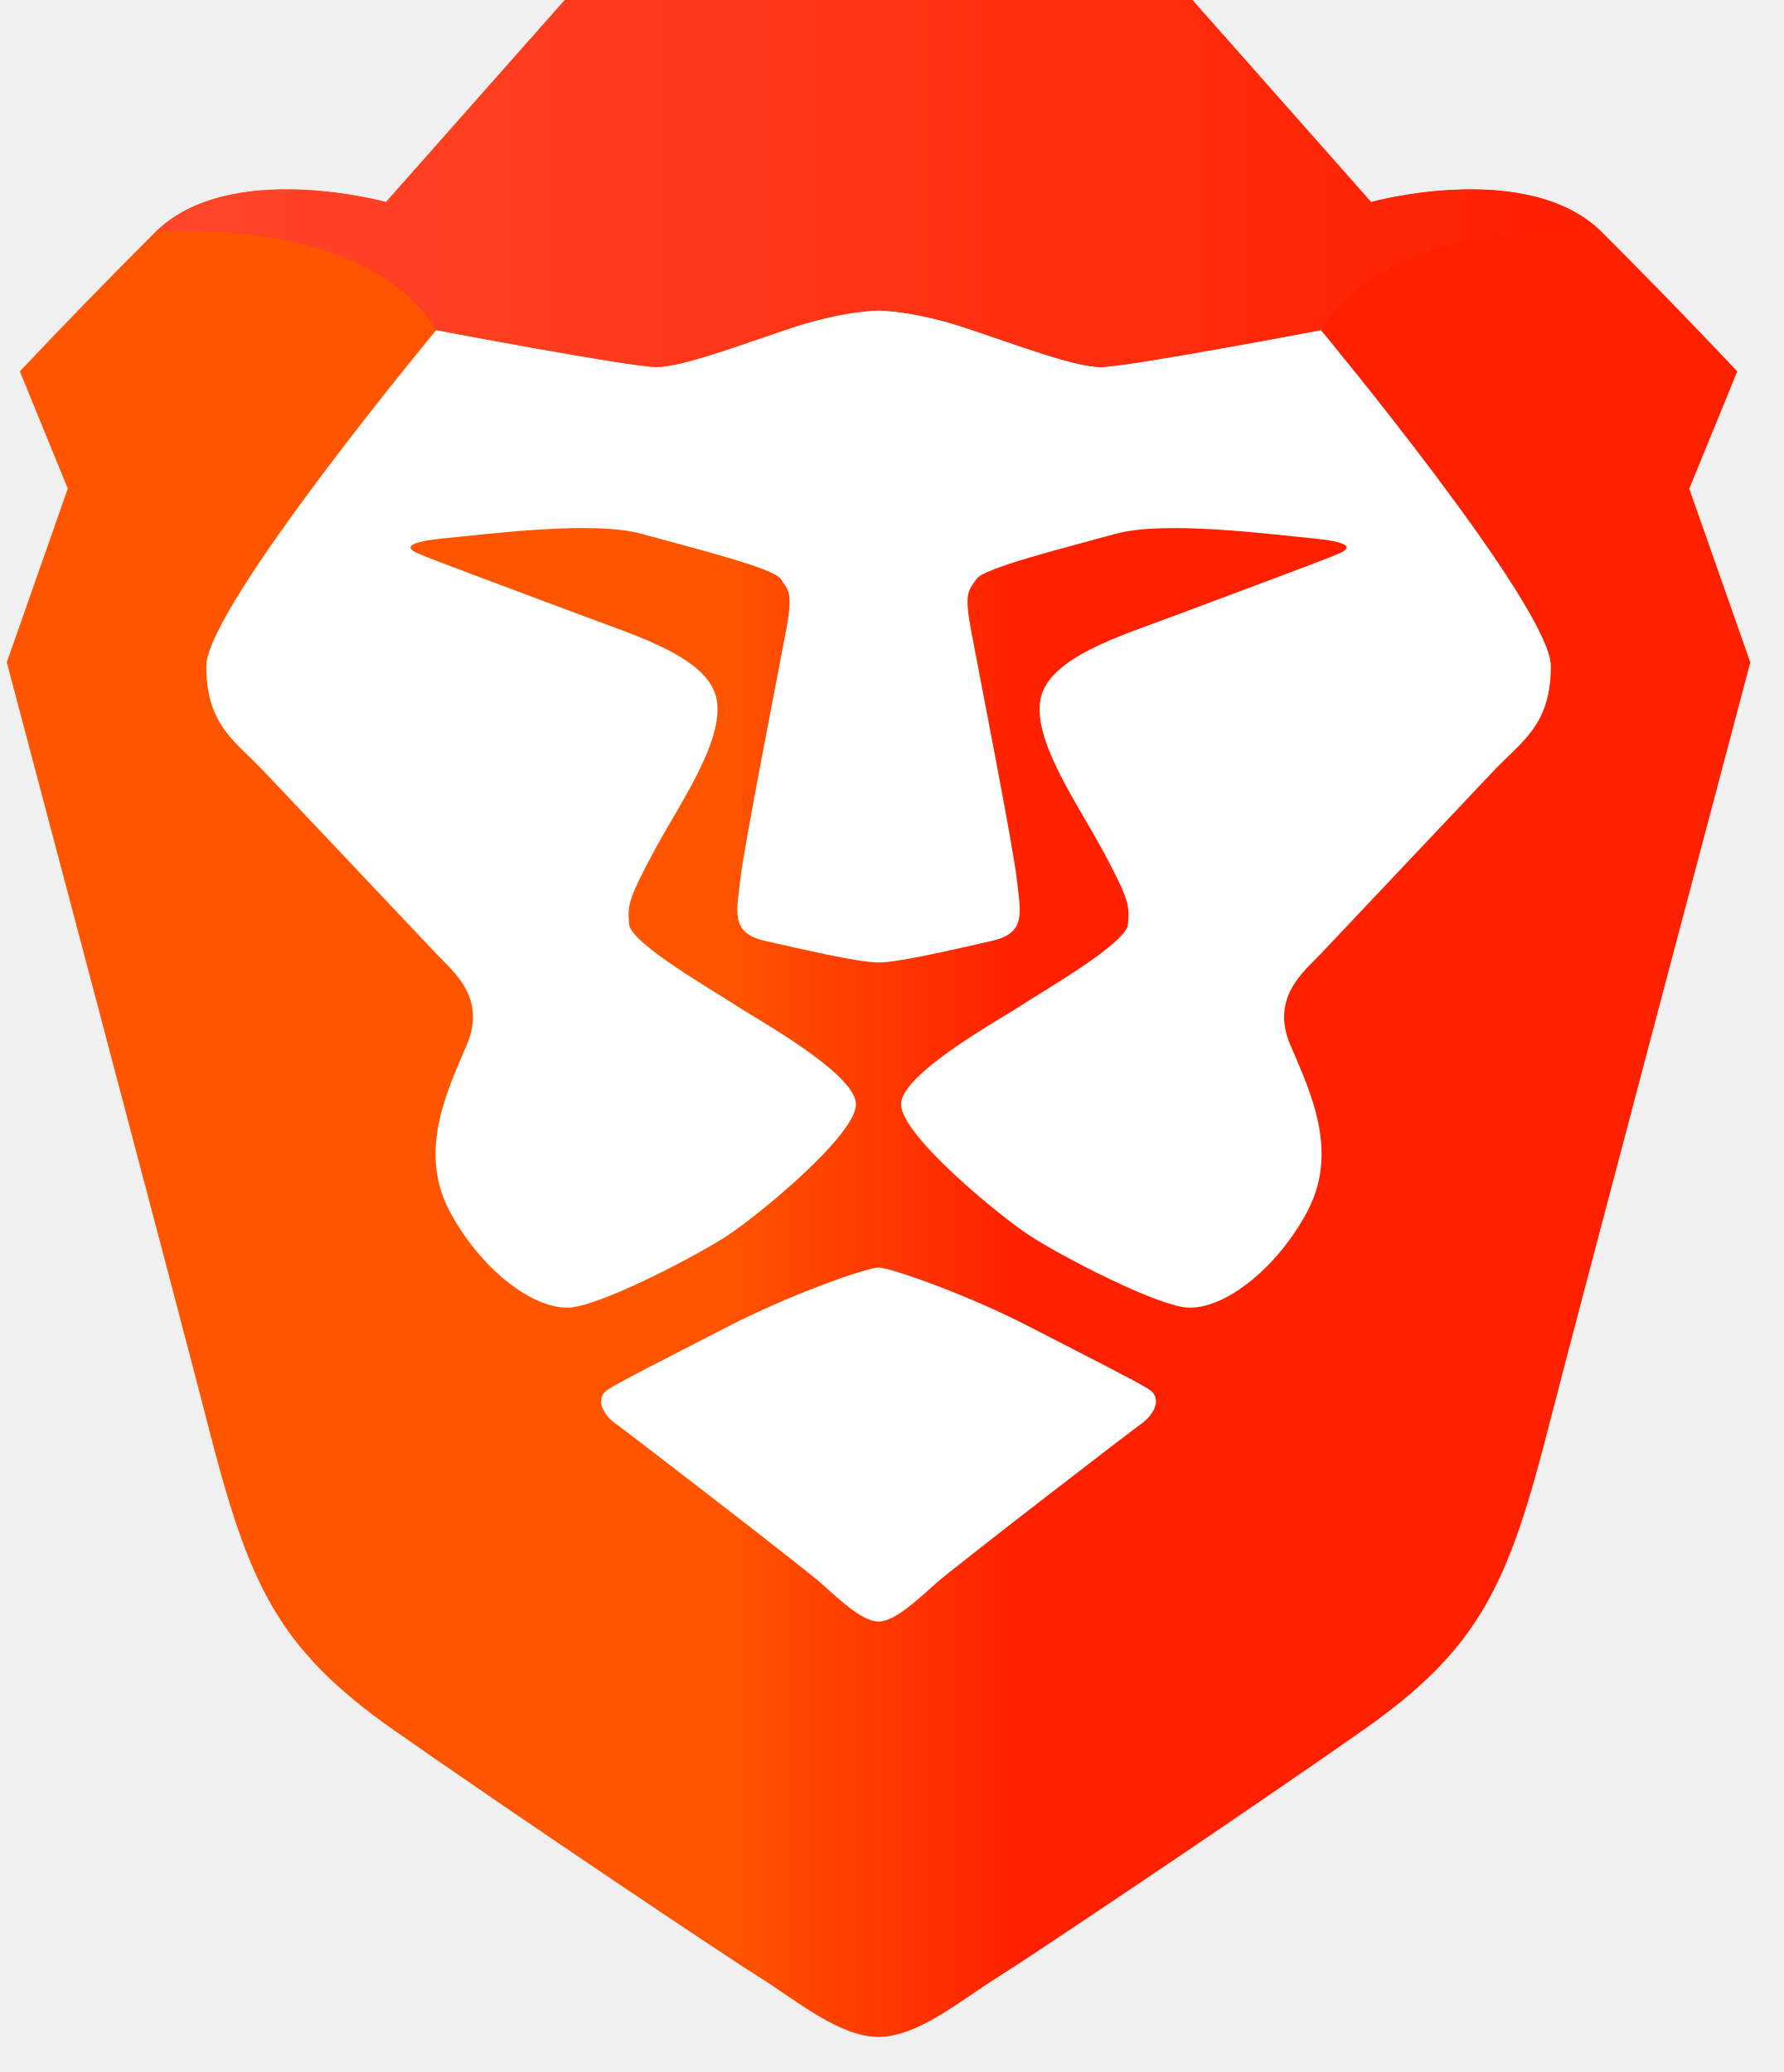
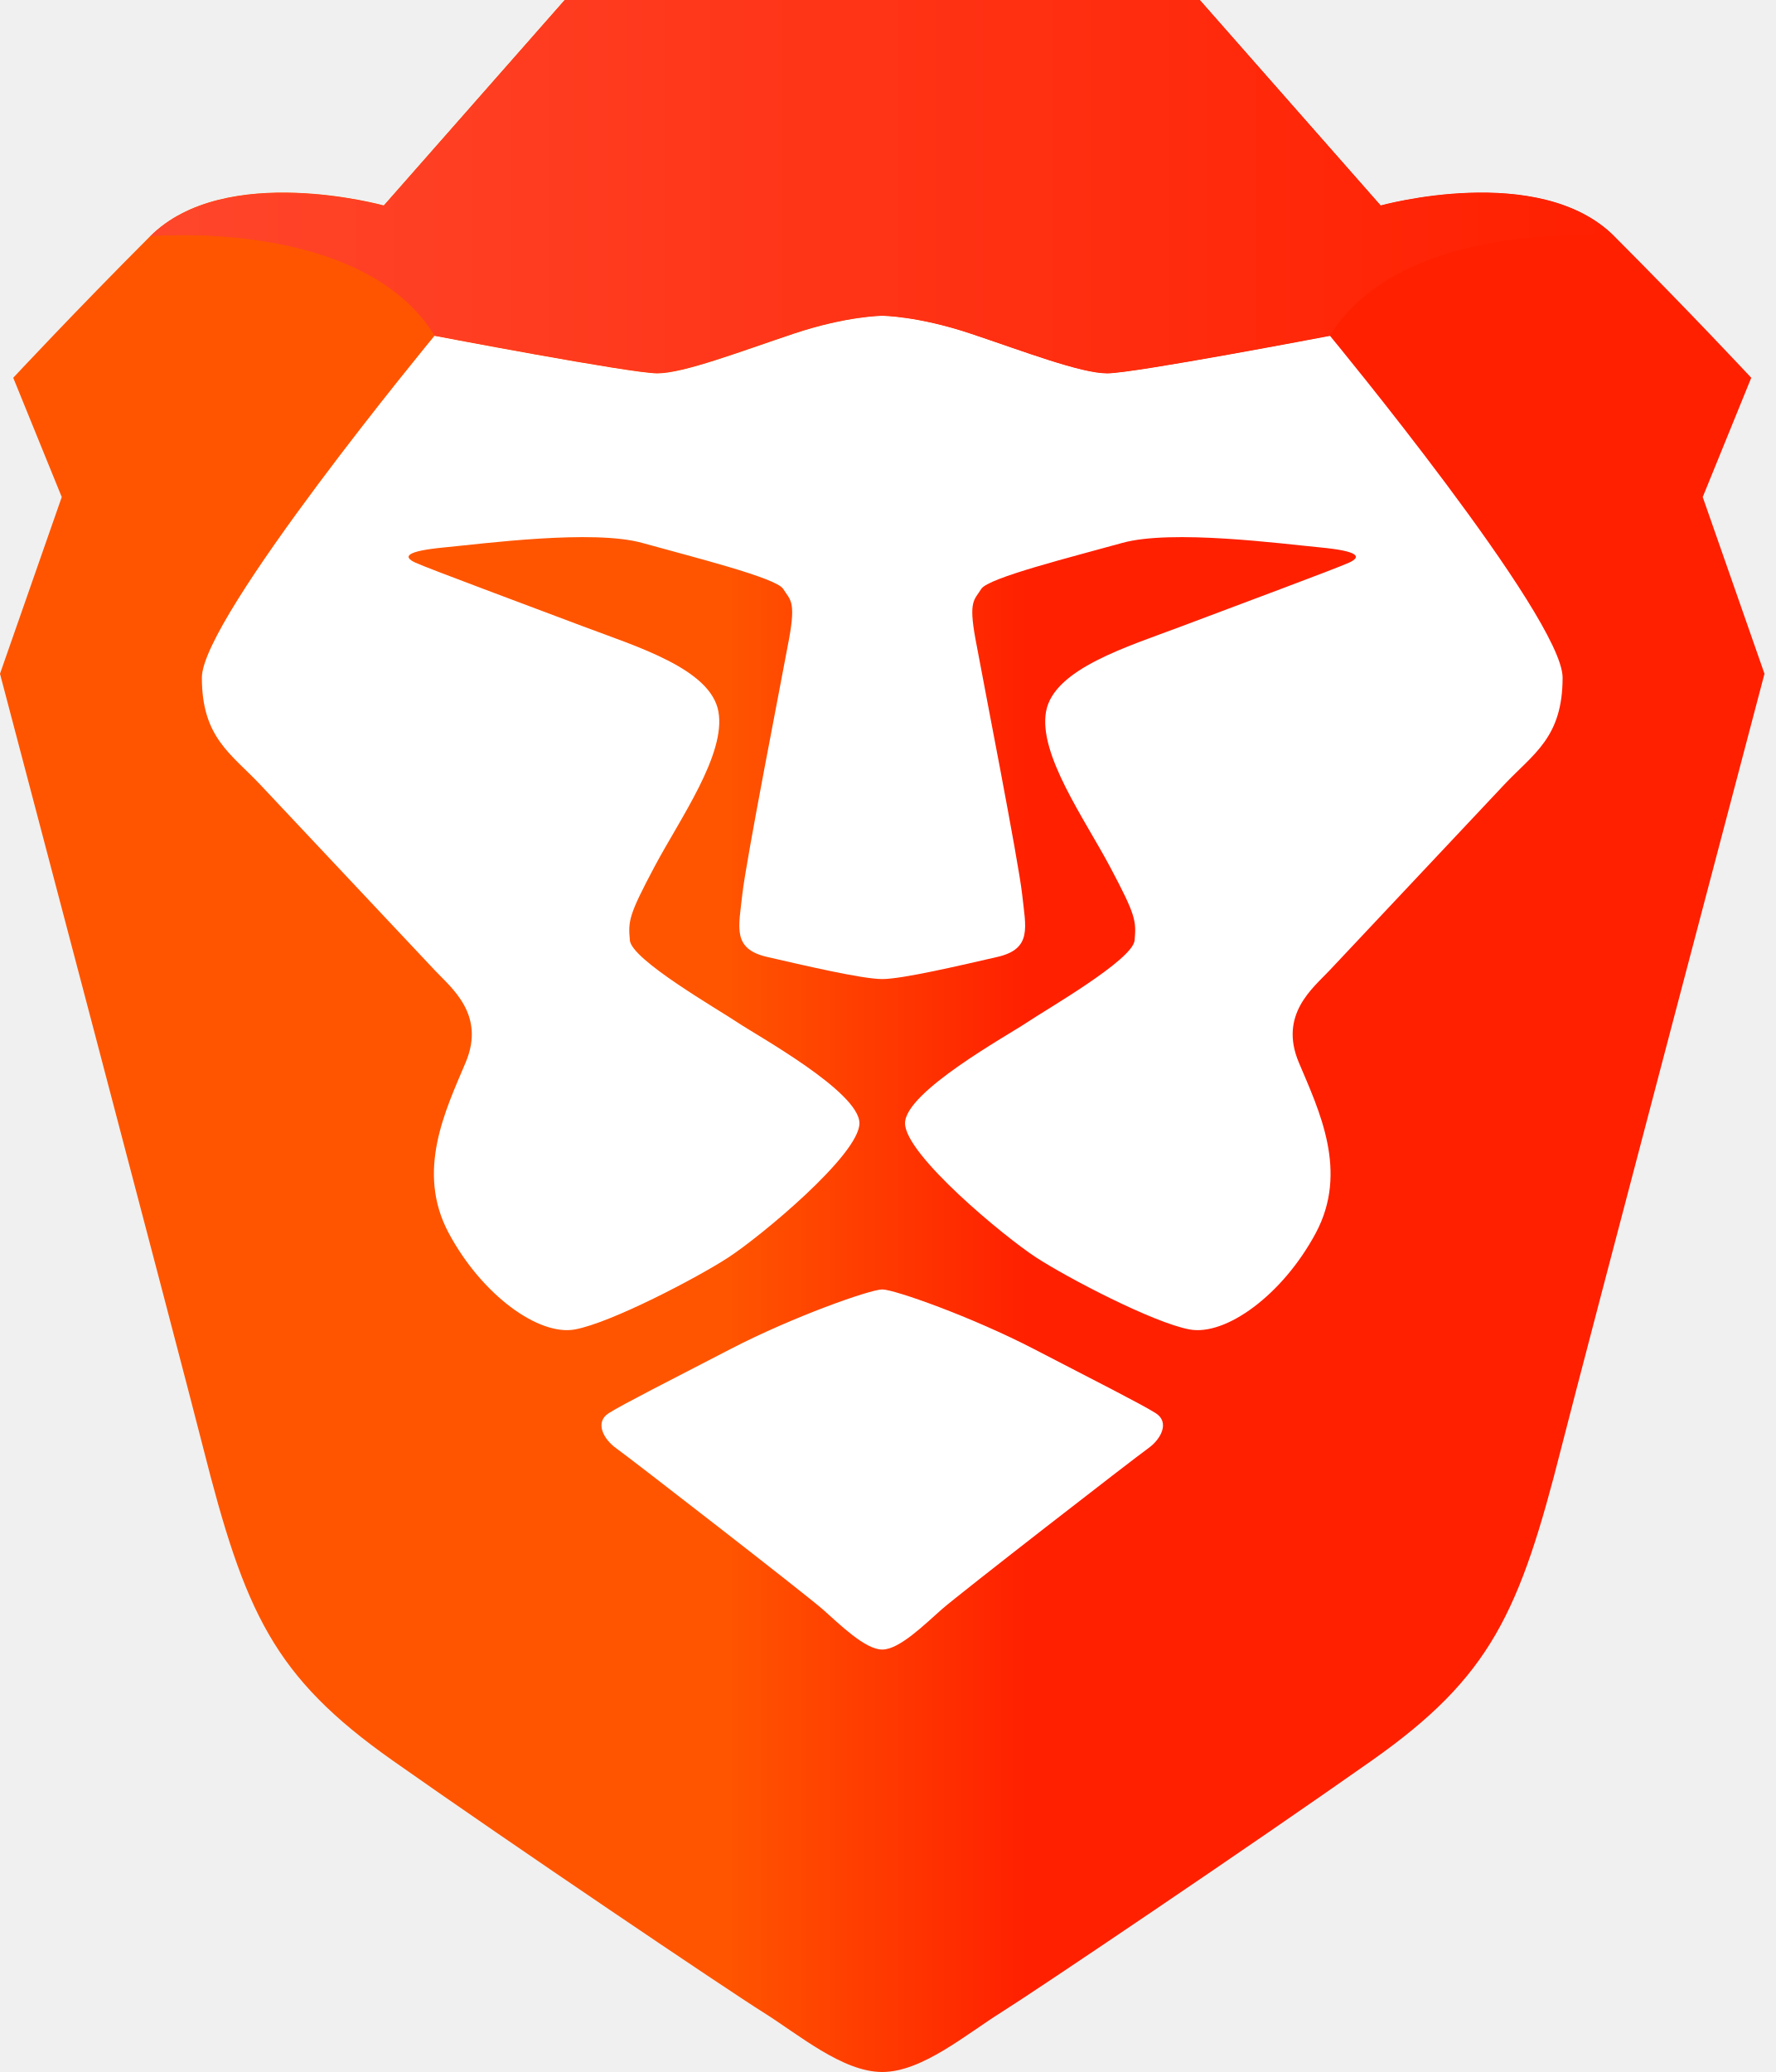
- <svg xmlns="http://www.w3.org/2000/svg" width="37" height="43" fill="none">
-   <path fill-rule="evenodd" clip-rule="evenodd" d="m35.05 10.14.994-2.433s-1.266-1.352-2.803-2.884c-1.538-1.532-4.793-.63-4.793-.63L24.74 0H11.717L8.009 4.192s-3.256-.901-4.793.631A130.906 130.906 0 0 0 .412 7.707l.995 2.433-1.266 3.605S3.865 27.801 4.3 29.517c.86 3.38 1.447 4.687 3.889 6.4 2.442 1.712 6.873 4.686 7.597 5.136.723.451 1.627 1.219 2.441 1.219.814 0 1.719-.768 2.442-1.219.723-.45 5.155-3.424 7.597-5.137 2.442-1.712 3.03-3.019 3.889-6.399.436-1.716 4.16-15.771 4.16-15.771l-1.267-3.606Z" fill="url(#a)" />
-   <path fill-rule="evenodd" clip-rule="evenodd" d="M27.407 6.851s4.77 5.746 4.77 6.973c0 1.228-.6 1.553-1.203 2.19L27.398 19.8c-.339.358-1.043.9-.629 1.878.415.977 1.026 2.22.346 3.481-.68 1.261-1.844 2.103-2.59 1.964-.746-.14-2.498-1.052-3.143-1.469-.644-.416-2.687-2.095-2.687-2.737 0-.642 2.112-1.795 2.502-2.057.39-.262 2.169-1.276 2.205-1.674.036-.398.023-.515-.502-1.498-.525-.984-1.47-2.297-1.313-3.17.157-.873 1.682-1.327 2.77-1.736 1.088-.41 3.183-1.183 3.444-1.303.262-.12.195-.235-.598-.31-.793-.075-3.043-.373-4.057-.09-1.014.28-2.747.71-2.887.937-.14.227-.265.235-.12 1.019.144.784.886 4.546.958 5.214.072.669.213 1.11-.51 1.275-.723.165-1.94.451-2.359.451-.418 0-1.635-.286-2.358-.45-.724-.166-.583-.607-.51-1.276.072-.668.814-4.43.958-5.214.144-.784.02-.792-.12-1.02-.14-.227-1.873-.655-2.888-.937-1.014-.282-3.264.016-4.056.09-.793.076-.86.19-.6.31.263.12 2.358.894 3.446 1.304 1.088.41 2.612.863 2.77 1.736.157.873-.788 2.186-1.313 3.17-.525.983-.54 1.1-.503 1.498.037.398 1.816 1.412 2.206 1.674.39.262 2.5 1.415 2.5 2.057 0 .642-2.042 2.32-2.686 2.737-.644.417-2.396 1.33-3.143 1.469-.746.139-1.91-.703-2.59-1.964-.68-1.26-.068-2.504.346-3.481.414-.977-.29-1.52-.628-1.878l-3.576-3.784c-.604-.639-1.203-.963-1.203-2.19 0-1.228 4.769-6.974 4.769-6.974s4.024.766 4.567.766c.543 0 1.718-.45 2.803-.811 1.086-.36 1.81-.363 1.81-.363s.723.002 1.808.363c1.085.36 2.26.811 2.803.811.543 0 4.567-.766 4.567-.766Zm-3.575 21.977c.295.185.115.532-.154.721-.268.19-3.883 2.979-4.233 3.287-.351.308-.866.817-1.217.817-.35 0-.866-.509-1.216-.817-.351-.308-3.965-3.097-4.234-3.287-.27-.189-.45-.536-.154-.72.295-.185 1.219-.65 2.494-1.307 1.274-.657 2.862-1.216 3.11-1.216.248 0 1.836.56 3.11 1.216 1.275.658 2.199 1.122 2.494 1.306Z" fill="#fff" />
-   <mask id="b" style="mask-type:alpha" maskUnits="userSpaceOnUse" x="3" y="0" width="31" height="8">
-     <path d="M28.447 4.192 24.74 0H11.716L8.009 4.192s-3.256-.901-4.793.63c0 0 4.34-.39 5.833 2.029 0 0 4.024.766 4.567.766.542 0 1.718-.45 2.803-.811 1.086-.36 1.81-.364 1.81-.364s.723.003 1.808.364c1.085.36 2.26.81 2.803.81.543 0 4.567-.765 4.567-.765 1.493-2.419 5.834-2.028 5.834-2.028-1.538-1.532-4.794-.631-4.794-.631Z" fill="#fff" />
+ <svg xmlns="http://www.w3.org/2000/svg" width="114" height="133" viewBox="0 0 114 133" fill="none">
+   <path fill-rule="evenodd" clip-rule="evenodd" d="M109.304 31.905L112.419 24.249C112.419 24.249 108.454 19.995 103.64 15.175C98.827 10.354 88.632 13.19 88.632 13.19L77.022 0H56.634H36.246L24.636 13.19C24.636 13.19 14.442 10.354 9.628 15.175C4.814 19.995 0.85 24.249 0.85 24.249L3.964 31.905L0 43.248C0 43.248 11.66 87.471 13.026 92.871C15.716 103.505 17.557 107.616 25.202 113.004C32.848 118.392 46.723 127.749 48.989 129.167C51.254 130.585 54.086 133 56.634 133C59.183 133 62.014 130.585 64.28 129.167C66.545 127.749 80.421 118.392 88.066 113.004C95.712 107.616 97.552 103.505 100.242 92.871C101.608 87.471 113.268 43.248 113.268 43.248L109.304 31.905Z" fill="url(#paint0_linear_16_201)" />
+   <path fill-rule="evenodd" clip-rule="evenodd" d="M85.375 21.555C85.375 21.555 100.309 39.632 100.309 43.496C100.309 47.359 98.43 48.379 96.541 50.387C94.653 52.396 86.404 61.168 85.344 62.294C84.285 63.42 82.08 65.128 83.377 68.203C84.674 71.277 86.588 75.188 84.46 79.156C82.331 83.124 78.686 85.772 76.349 85.334C74.013 84.896 68.527 82.025 66.509 80.713C64.492 79.402 58.097 74.121 58.097 72.1C58.097 70.08 64.707 66.452 65.928 65.627C67.15 64.803 72.72 61.613 72.834 60.361C72.948 59.108 72.904 58.741 71.26 55.647C69.617 52.552 66.656 48.423 67.149 45.676C67.642 42.928 72.416 41.5 75.823 40.212C79.23 38.923 85.789 36.49 86.609 36.112C87.428 35.733 87.217 35.373 84.734 35.137C82.252 34.901 75.208 33.965 72.032 34.852C68.856 35.738 63.431 37.087 62.991 37.802C62.552 38.517 62.164 38.541 62.616 41.008C63.067 43.475 65.39 55.313 65.616 57.415C65.841 59.518 66.283 60.908 64.019 61.426C61.755 61.944 57.943 62.845 56.634 62.845C55.324 62.845 51.513 61.944 49.248 61.426C46.984 60.908 47.425 59.518 47.651 57.415C47.877 55.313 50.2 43.475 50.652 41.008C51.103 38.541 50.715 38.517 50.276 37.802C49.836 37.087 44.41 35.738 41.235 34.852C38.059 33.965 31.015 34.901 28.533 35.137C26.051 35.373 25.839 35.733 26.658 36.112C27.478 36.49 34.037 38.923 37.444 40.212C40.851 41.5 45.625 42.928 46.118 45.676C46.611 48.423 43.65 52.552 42.007 55.647C40.363 58.741 40.319 59.108 40.433 60.361C40.547 61.613 46.117 64.803 47.339 65.627C48.56 66.452 55.17 70.08 55.17 72.1C55.17 74.121 48.776 79.402 46.758 80.713C44.74 82.025 39.254 84.896 36.918 85.334C34.582 85.772 30.936 83.124 28.808 79.156C26.68 75.188 28.593 71.277 29.89 68.203C31.187 65.128 28.982 63.42 27.923 62.294C26.864 61.168 18.614 52.396 16.726 50.387C14.837 48.379 12.959 47.359 12.959 43.496C12.959 39.632 27.892 21.555 27.892 21.555C27.892 21.555 40.493 23.965 42.192 23.965C43.891 23.965 47.572 22.547 50.97 21.413C54.368 20.279 56.634 20.271 56.634 20.271C56.634 20.271 58.899 20.279 62.297 21.413C65.695 22.547 69.376 23.965 71.075 23.965C72.774 23.965 85.375 21.555 85.375 21.555ZM74.18 90.704C75.105 91.283 74.541 92.376 73.699 92.972C72.857 93.568 61.541 102.342 60.443 103.312C59.345 104.282 57.731 105.884 56.634 105.884C55.536 105.884 53.922 104.282 52.824 103.312C51.726 102.342 40.41 93.568 39.568 92.972C38.726 92.376 38.162 91.283 39.087 90.704C40.011 90.124 42.903 88.662 46.894 86.594C50.884 84.526 55.857 82.768 56.634 82.768C57.41 82.768 62.383 84.526 66.374 86.594C70.364 88.662 73.256 90.124 74.18 90.704Z" fill="white" />
+   <mask id="mask0_16_201" style="mask-type:alpha" maskUnits="userSpaceOnUse" x="9" y="0" width="95" height="24">
+     <path d="M88.632 13.19L77.023 0H56.634H36.246L24.636 13.19C24.636 13.19 14.442 10.354 9.628 15.175C9.628 15.175 23.22 13.946 27.892 21.555C27.892 21.555 40.493 23.965 42.193 23.965C43.892 23.965 47.573 22.547 50.971 21.413C54.369 20.279 56.634 20.271 56.634 20.271C56.634 20.271 58.9 20.279 62.298 21.413C65.696 22.547 69.377 23.965 71.076 23.965C72.775 23.965 85.376 21.555 85.376 21.555C90.048 13.946 103.641 15.175 103.641 15.175C98.827 10.354 88.632 13.19 88.632 13.19Z" fill="white" />
  </mask>
-   <g mask="url(#b)">
-     <path d="M28.447 4.192 24.74 0H11.716L8.009 4.192s-3.256-.901-4.793.63c0 0 4.34-.39 5.833 2.029 0 0 4.024.766 4.567.766.542 0 1.718-.45 2.803-.811 1.086-.36 1.81-.364 1.81-.364s.723.003 1.808.364c1.085.36 2.26.81 2.803.81.543 0 4.567-.765 4.567-.765 1.493-2.419 5.834-2.028 5.834-2.028-1.538-1.532-4.794-.631-4.794-.631Z" fill="url(#c)" />
+   <g mask="url(#mask0_16_201)">
+     <path d="M88.632 13.19L77.023 0H56.634H36.246L24.636 13.19C24.636 13.19 14.442 10.354 9.628 15.175C9.628 15.175 23.22 13.946 27.892 21.555C27.892 21.555 40.493 23.965 42.193 23.965C43.892 23.965 47.573 22.547 50.971 21.413C54.369 20.279 56.634 20.271 56.634 20.271C56.634 20.271 58.9 20.279 62.298 21.413C65.696 22.547 69.377 23.965 71.076 23.965C72.775 23.965 85.376 21.555 85.376 21.555C90.048 13.946 103.641 15.175 103.641 15.175C98.827 10.354 88.632 13.19 88.632 13.19Z" fill="url(#paint1_linear_16_201)" />
  </g>
  <defs>
-     <linearGradient id="a" x1=".141" y1="21.434" x2="36.316" y2="21.434" gradientUnits="userSpaceOnUse">
-       <stop stop-color="#F50" />
-       <stop offset=".41" stop-color="#F50" />
-       <stop offset=".582" stop-color="#FF2000" />
+     <linearGradient id="paint0_linear_16_201" x1="0" y1="67.438" x2="113.268" y2="67.438" gradientUnits="userSpaceOnUse">
+       <stop stop-color="#FF5500" />
+       <stop offset="0.41" stop-color="#FF5500" />
+       <stop offset="0.582" stop-color="#FF2000" />
      <stop offset="1" stop-color="#FF2000" />
    </linearGradient>
-     <linearGradient id="c" x1="3.861" y1="3.862" x2="33.241" y2="3.862" gradientUnits="userSpaceOnUse">
+     <linearGradient id="paint1_linear_16_201" x1="11.648" y1="12.152" x2="103.641" y2="12.152" gradientUnits="userSpaceOnUse">
      <stop stop-color="#FF452A" />
      <stop offset="1" stop-color="#FF2000" />
    </linearGradient>
  </defs>
</svg>
